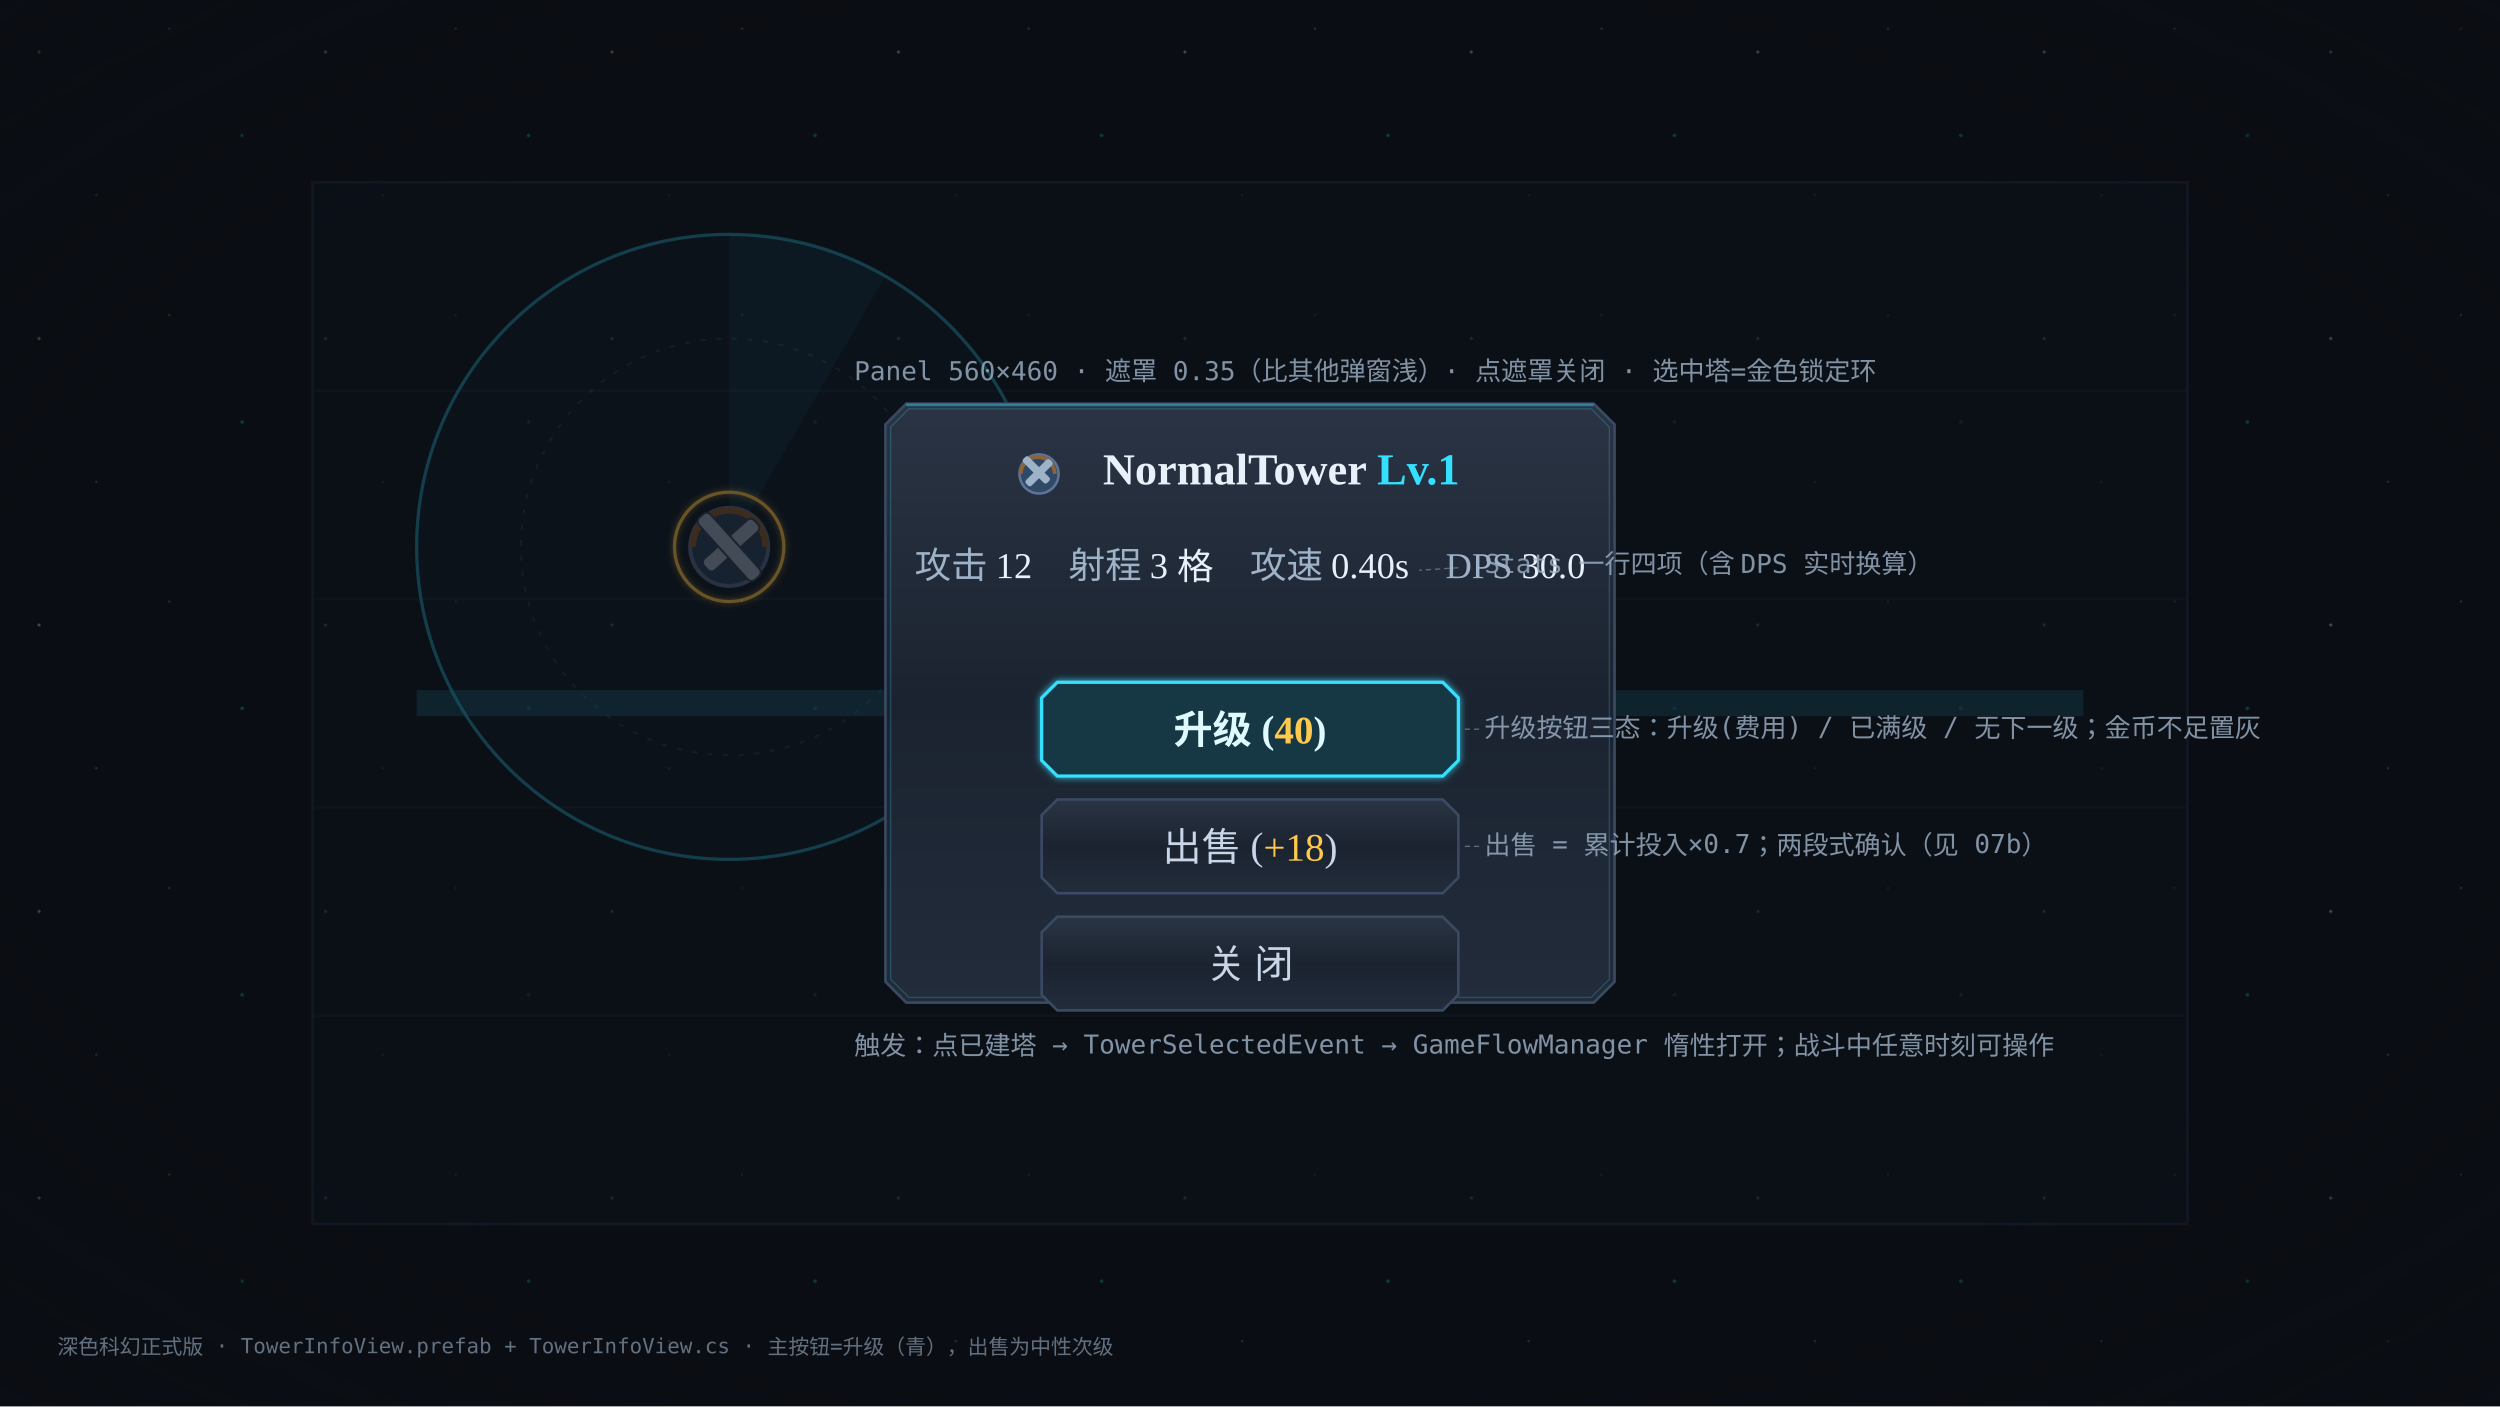
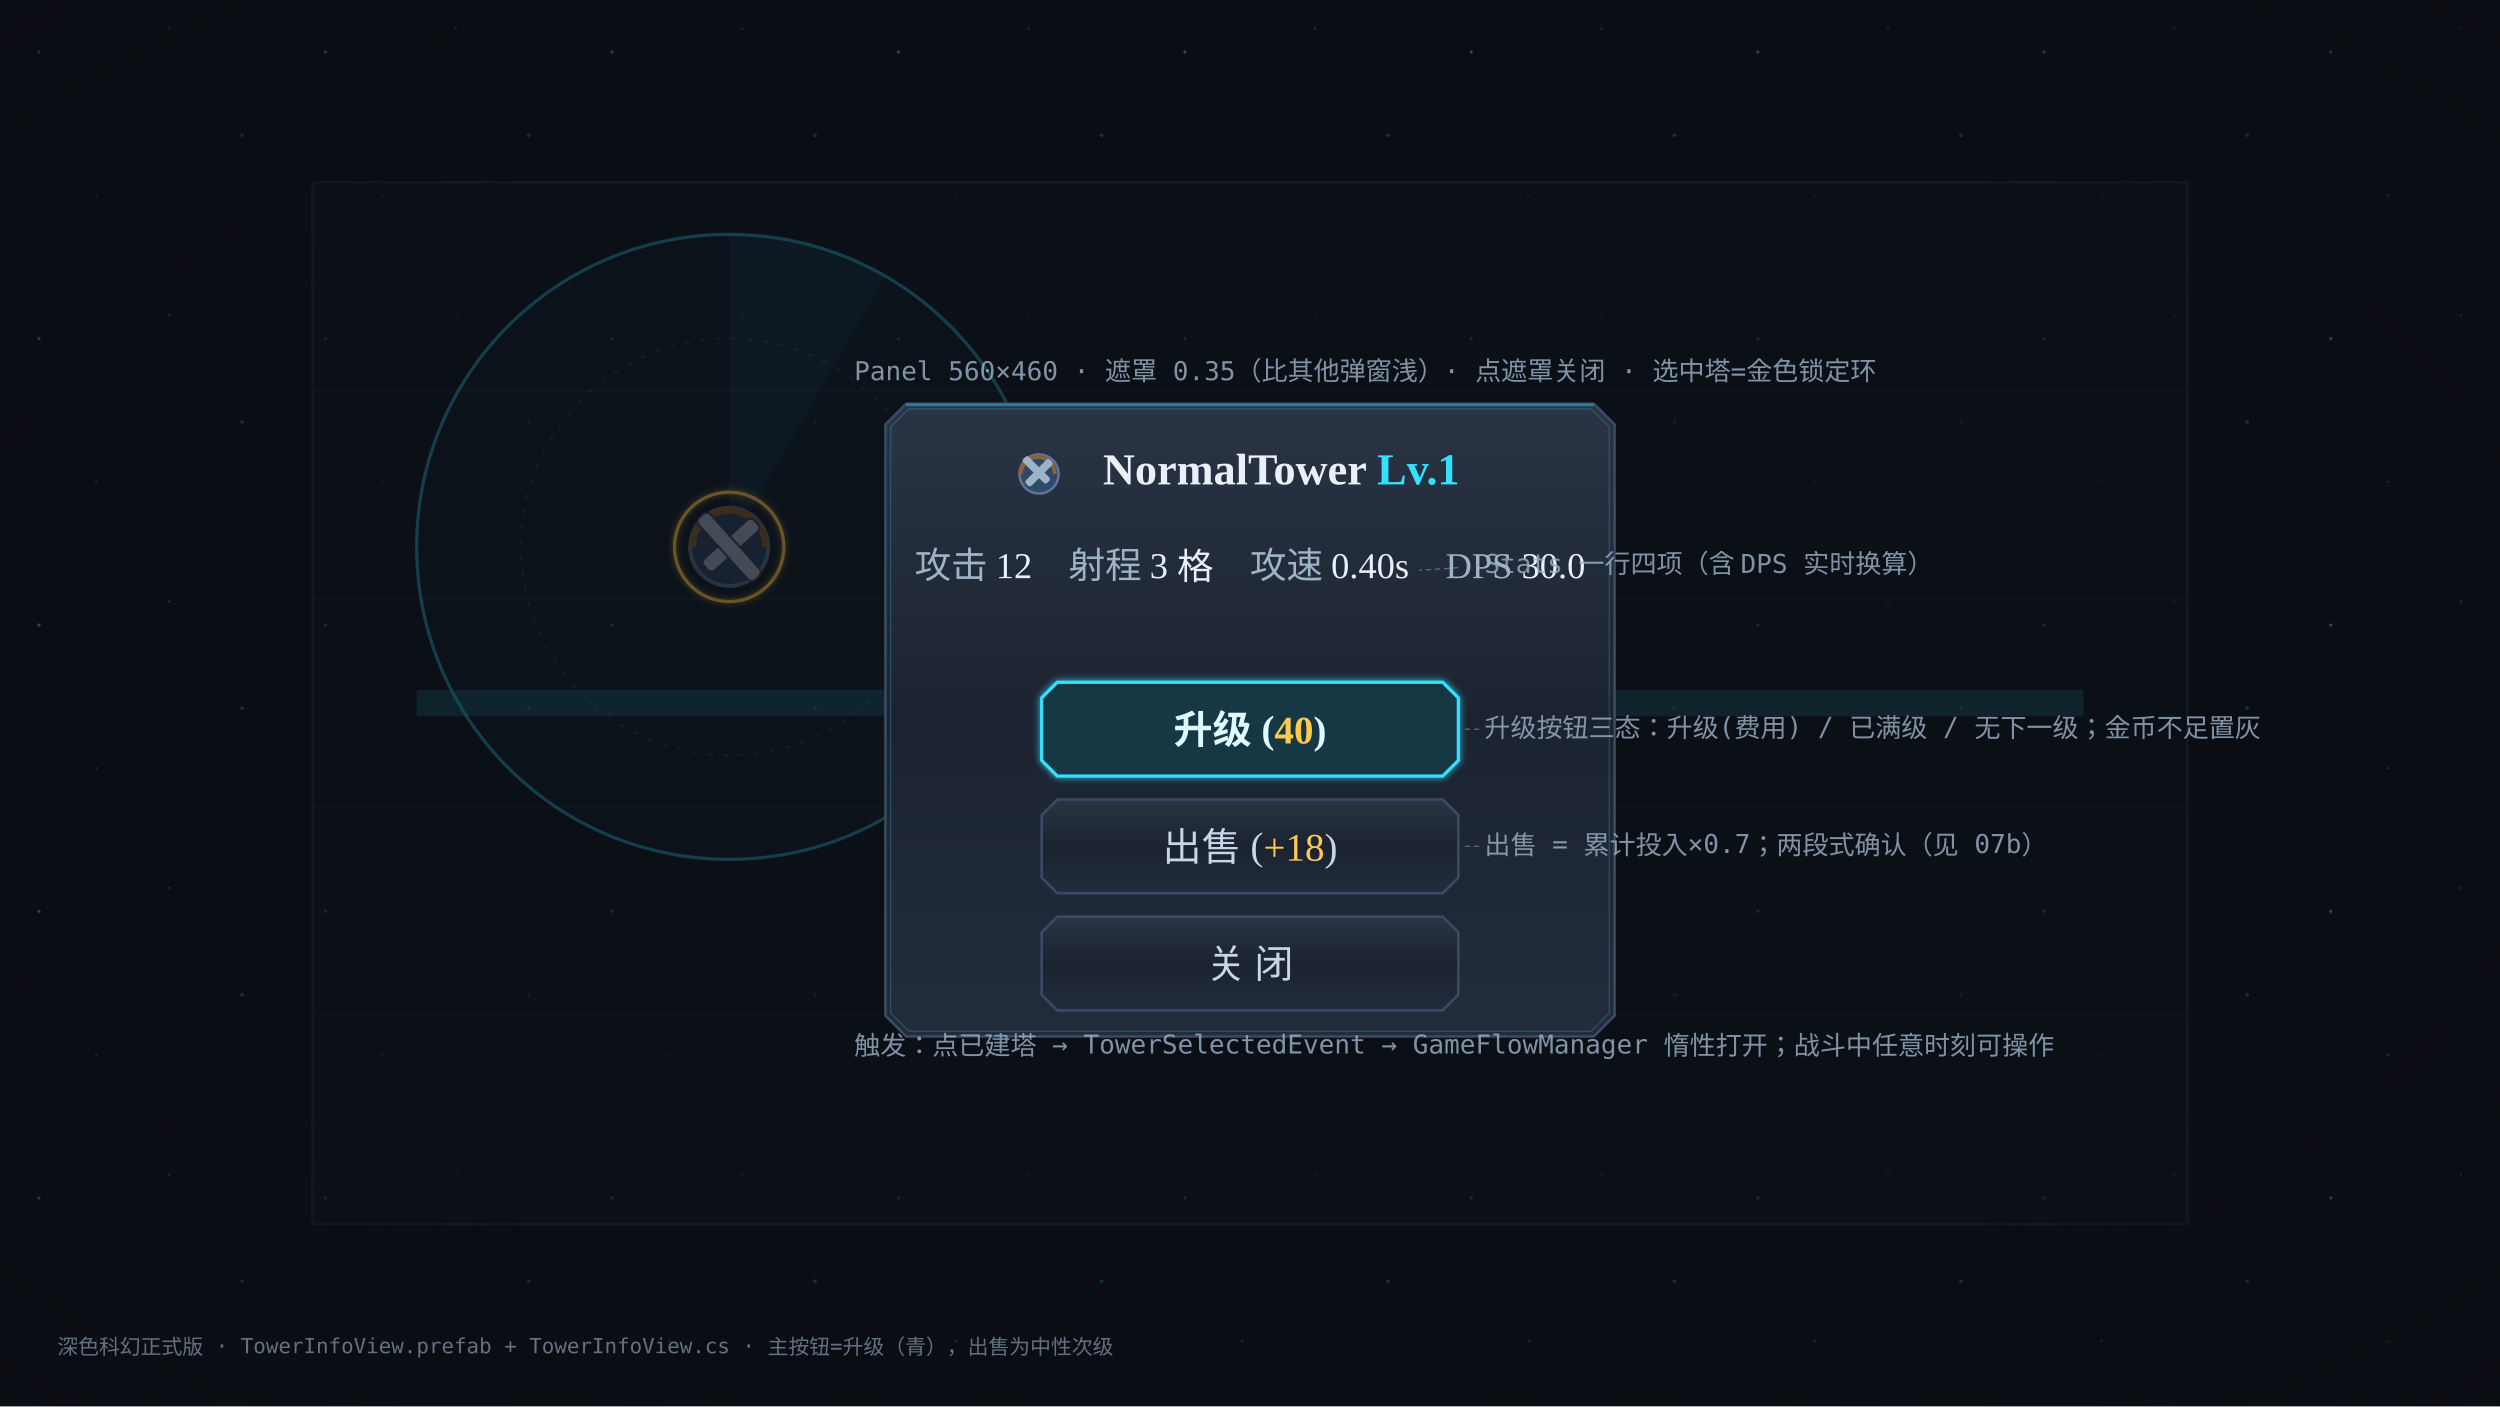
<svg xmlns="http://www.w3.org/2000/svg" viewBox="0 0 1920 1080" width="1920" height="1080">
  <defs>
    <linearGradient id="ds-panel" x1="0" y1="0" x2="0" y2="1">
      <stop offset="0" stop-color="#2A3444" />
      <stop offset="0.5" stop-color="#1B2330" />
      <stop offset="1" stop-color="#222C3B" />
    </linearGradient>
    <radialGradient id="ds-vig" cx="0.5" cy="0.5" r="0.75">
      <stop offset="0.62" stop-color="#0B0E14" stop-opacity="0" />
      <stop offset="1" stop-color="#0B0E14" stop-opacity="0.66" />
    </radialGradient>
    <filter id="ds-neon" x="-60%" y="-60%" width="220%" height="220%">
      <feDropShadow dx="0" dy="0" stdDeviation="3" flood-color="#35E0FF" flood-opacity="0.85" />
    </filter>
    <filter id="ds-neon-gold" x="-60%" y="-60%" width="220%" height="220%">
      <feDropShadow dx="0" dy="0" stdDeviation="2.5" flood-color="#FFC94D" flood-opacity="0.75" />
    </filter>
    <pattern id="ds-stars" width="220" height="220" patternUnits="userSpaceOnUse">
      <circle cx="30" cy="40" r="1.2" fill="#E8F0FA" fill-opacity="0.4" />
      <circle cx="130" cy="22" r="0.8" fill="#E8F0FA" fill-opacity="0.28" />
      <circle cx="186" cy="104" r="1.4" fill="#35E0FF" fill-opacity="0.3" />
      <circle cx="74" cy="150" r="0.9" fill="#E8F0FA" fill-opacity="0.22" />
    </pattern>
  </defs>
  <rect width="1920" height="1080" fill="#10141D" />
  <rect width="1920" height="1080" fill="url(#ds-stars)" />
  <g opacity="0.6">
    <rect x="240" y="140" width="1440" height="800" fill="#131A26" />
    <path d="M240 300H1680M240 460H1680M240 620H1680M240 780H1680" stroke="#1C2532" stroke-width="2" />
    <rect x="240" y="140" width="1440" height="800" fill="none" stroke="#233246" stroke-width="2" />
    <path d="M320 540 H1600" stroke="#35E0FF" stroke-opacity="0.25" stroke-width="20" />
    <circle cx="560" cy="420" r="240" fill="#35E0FF" fill-opacity="0.04" />
    <circle cx="560" cy="420" r="240" fill="none" stroke="#35E0FF" stroke-opacity="0.6" stroke-width="2.5" />
    <circle cx="560" cy="420" r="160" fill="none" stroke="#35E0FF" stroke-opacity="0.18" stroke-width="1.5" stroke-dasharray="4 8" />
    <path d="M560 420 L560 180 A240 240 0 0 1 680 212 Z" fill="#35E0FF" fill-opacity="0.10" />
    <circle cx="560" cy="420" r="30" fill="#2E4A66" stroke="#5E7396" stroke-width="3" />
    <path d="M532 420 a28 28 0 0 1 56 0" fill="none" stroke="#8C6239" stroke-width="5" />
    <g transform="rotate(48 560 420)">
      <rect x="554" y="392" width="12" height="52" rx="4" fill="#9FB3C8" stroke="#3A4A63" stroke-width="1.5" />
      <rect x="528" y="414" width="64" height="12" rx="4" fill="#9FB3C8" stroke="#3A4A63" stroke-width="1.5" />
    </g>
    <circle cx="560" cy="420" r="42" fill="none" stroke="#FFC94D" stroke-width="2.5" filter="url(#ds-neon-gold)" />
  </g>
  <rect width="1920" height="1080" fill="#000000" fill-opacity="0.35" />
  <rect width="1920" height="1080" fill="url(#ds-vig)" />
-   <polygon points="680,326 696,310 1224,310 1240,326 1240,754 1224,770 696,770 680,754" fill="url(#ds-panel)" stroke="#3A4A63" stroke-width="2" />
-   <polygon points="684,328 698,314 1222,314 1236,328 1236,752 1222,766 698,766 684,752" fill="none" stroke="#35E0FF" stroke-opacity="0.22" stroke-width="1" />
+   <polygon points="680,326 696,310 1224,310 1240,326 1240,780 1224,796 696,796 680,780" fill="url(#ds-panel)" stroke="#3A4A63" stroke-width="2" />
+   <polygon points="684,328 698,314 1222,314 1236,328 1236,778 1222,792 698,792 684,778" fill="none" stroke="#35E0FF" stroke-opacity="0.22" stroke-width="1" />
  <path d="M696 311 H1224" stroke="#35E0FF" stroke-opacity="0.4" stroke-width="2" />
  <g>
    <circle cx="798" cy="364" r="15" fill="#2E4A66" stroke="#5E7396" stroke-width="2" />
    <path d="M784 364 a13 13 0 0 1 26 0" fill="none" stroke="#8C6239" stroke-width="3" />
    <g transform="rotate(45 798 363)">
      <rect x="795" y="350" width="6" height="26" rx="2" fill="#9FB3C8" />
      <rect x="782" y="360" width="26" height="6" rx="2" fill="#9FB3C8" />
    </g>
  </g>
  <text x="984" y="372" font-size="34" fill="#E8F0FA" font-weight="600" text-anchor="middle">NormalTower  <tspan fill="#35E0FF">Lv.1</tspan>
  </text>
  <text x="960" y="444" font-size="28" fill="#9FB3C8" text-anchor="middle">攻击 <tspan fill="#E8F0FA">12</tspan>　射程 <tspan fill="#E8F0FA">3 格</tspan>　攻速 <tspan fill="#E8F0FA">0.40s</tspan>　DPS <tspan fill="#E8F0FA">30.0</tspan>
  </text>
  <polygon points="812,524 1108,524 1120,536 1120,584 1108,596 812,596 800,584 800,536" fill="#123845" stroke="#35E0FF" stroke-width="2.5" filter="url(#ds-neon)" />
  <text x="960" y="571" font-size="30" fill="#DFFAFF" font-weight="600" text-anchor="middle">升级 (<tspan fill="#FFC94D">40</tspan>)</text>
  <polygon points="812,614 1108,614 1120,626 1120,674 1108,686 812,686 800,674 800,626" fill="url(#ds-panel)" stroke="#3A4A63" stroke-width="2" />
  <text x="960" y="661" font-size="30" fill="#C9D6E8" text-anchor="middle">出售 (<tspan fill="#FFC94D">+18</tspan>)</text>
  <polygon points="812,704 1108,704 1120,716 1120,764 1108,776 812,776 800,764 800,716" fill="url(#ds-panel)" stroke="#3A4A63" stroke-width="2" />
  <text x="960" y="751" font-size="30" fill="#C9D6E8" text-anchor="middle">关 闭</text>
  <g id="annotations" font-family="Consolas,monospace">
    <text x="656" y="292" font-size="20" fill="#9FB3C8" fill-opacity="0.8">Panel 560×460 · 遮罩 0.35（比其他弹窗浅）· 点遮罩关闭 · 选中塔=金色锁定环</text>
    <text x="1140" y="440" font-size="20" fill="#9FB3C8" fill-opacity="0.8">Stats 一行四项（含 DPS 实时换算）</text>
    <line x1="1120" y1="436" x2="1090" y2="438" stroke="#9FB3C8" stroke-opacity="0.5" stroke-width="1" stroke-dasharray="4 3" />
    <text x="1140" y="566" font-size="20" fill="#9FB3C8" fill-opacity="0.8">升级按钮三态：升级(费用) / 已满级 / 无下一级；金币不足置灰</text>
    <line x1="1136" y1="560" x2="1122" y2="560" stroke="#9FB3C8" stroke-opacity="0.5" stroke-width="1" stroke-dasharray="4 3" />
    <text x="1140" y="656" font-size="20" fill="#9FB3C8" fill-opacity="0.8">出售 = 累计投入×0.7；两段式确认（见 07b）</text>
    <line x1="1136" y1="650" x2="1122" y2="650" stroke="#9FB3C8" stroke-opacity="0.5" stroke-width="1" stroke-dasharray="4 3" />
    <text x="656" y="810" font-size="20" fill="#9FB3C8" fill-opacity="0.8">触发：点已建塔 → TowerSelectedEvent → GameFlowManager 惰性打开；战斗中任意时刻可操作</text>
    <text x="44" y="1040" font-size="16" fill="#9FB3C8" fill-opacity="0.6">深色科幻正式版 · TowerInfoView.prefab + TowerInfoView.cs · 主按钮=升级（青），出售为中性次级</text>
  </g>
</svg>
